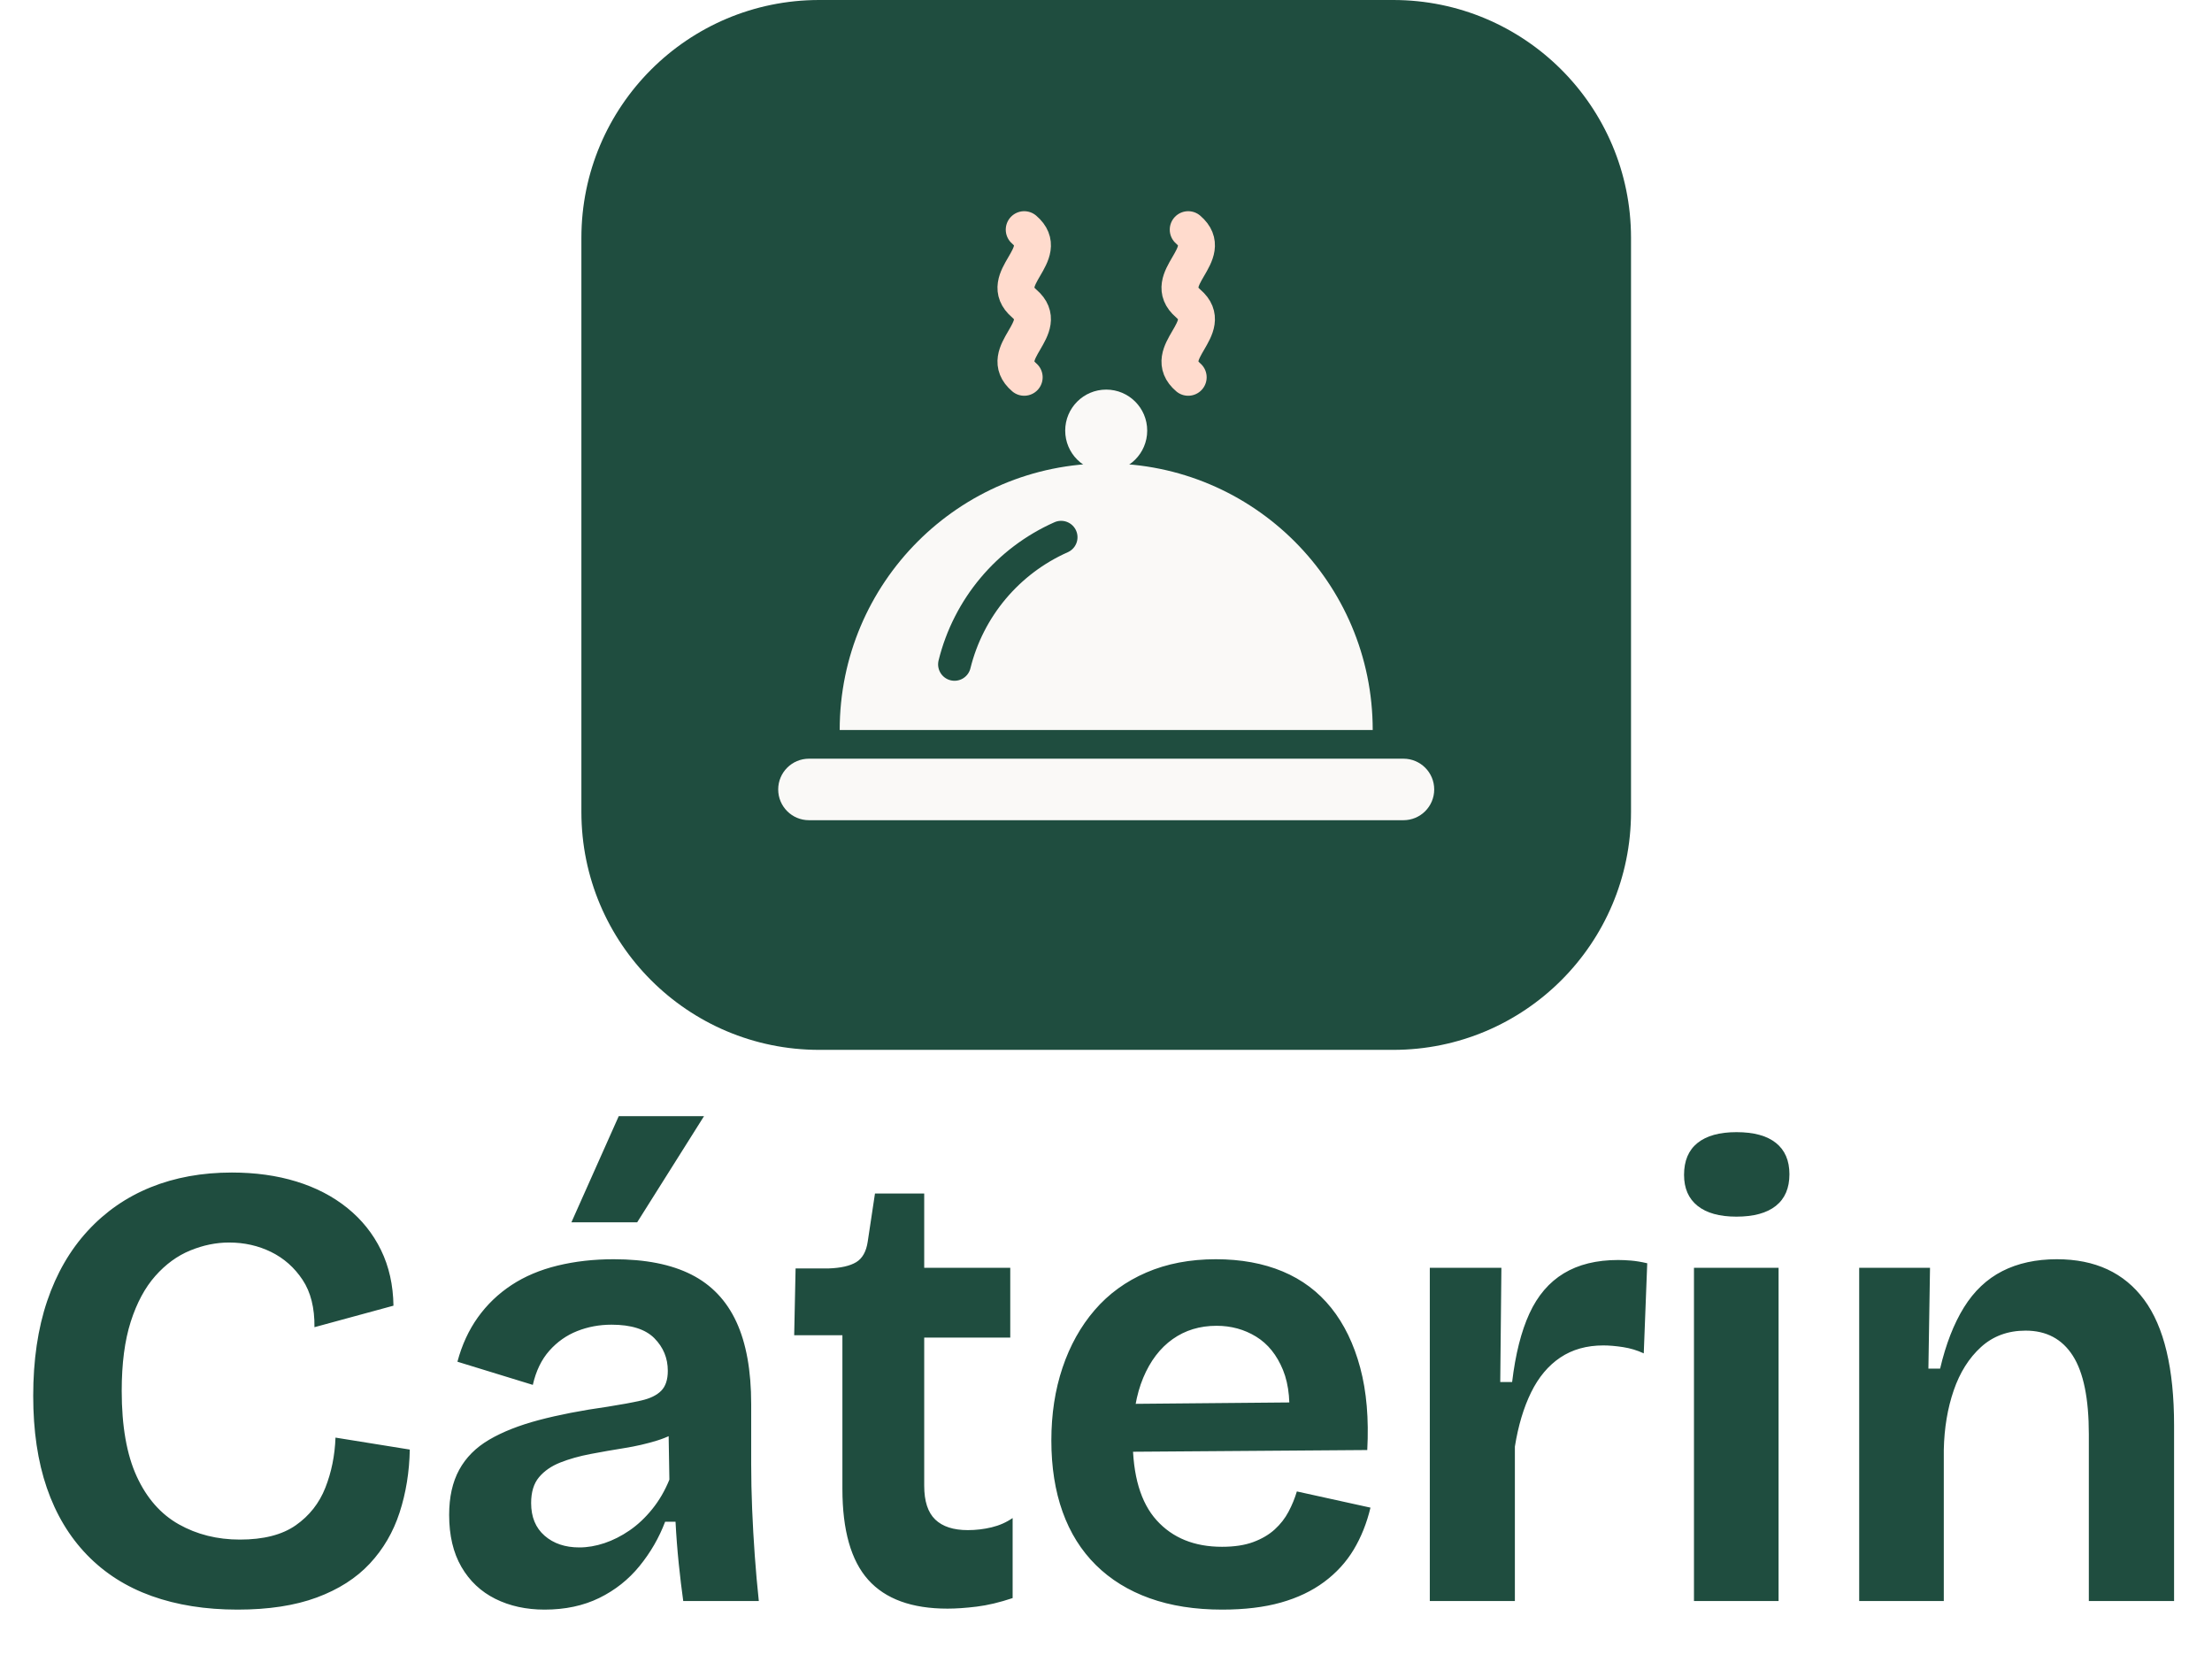
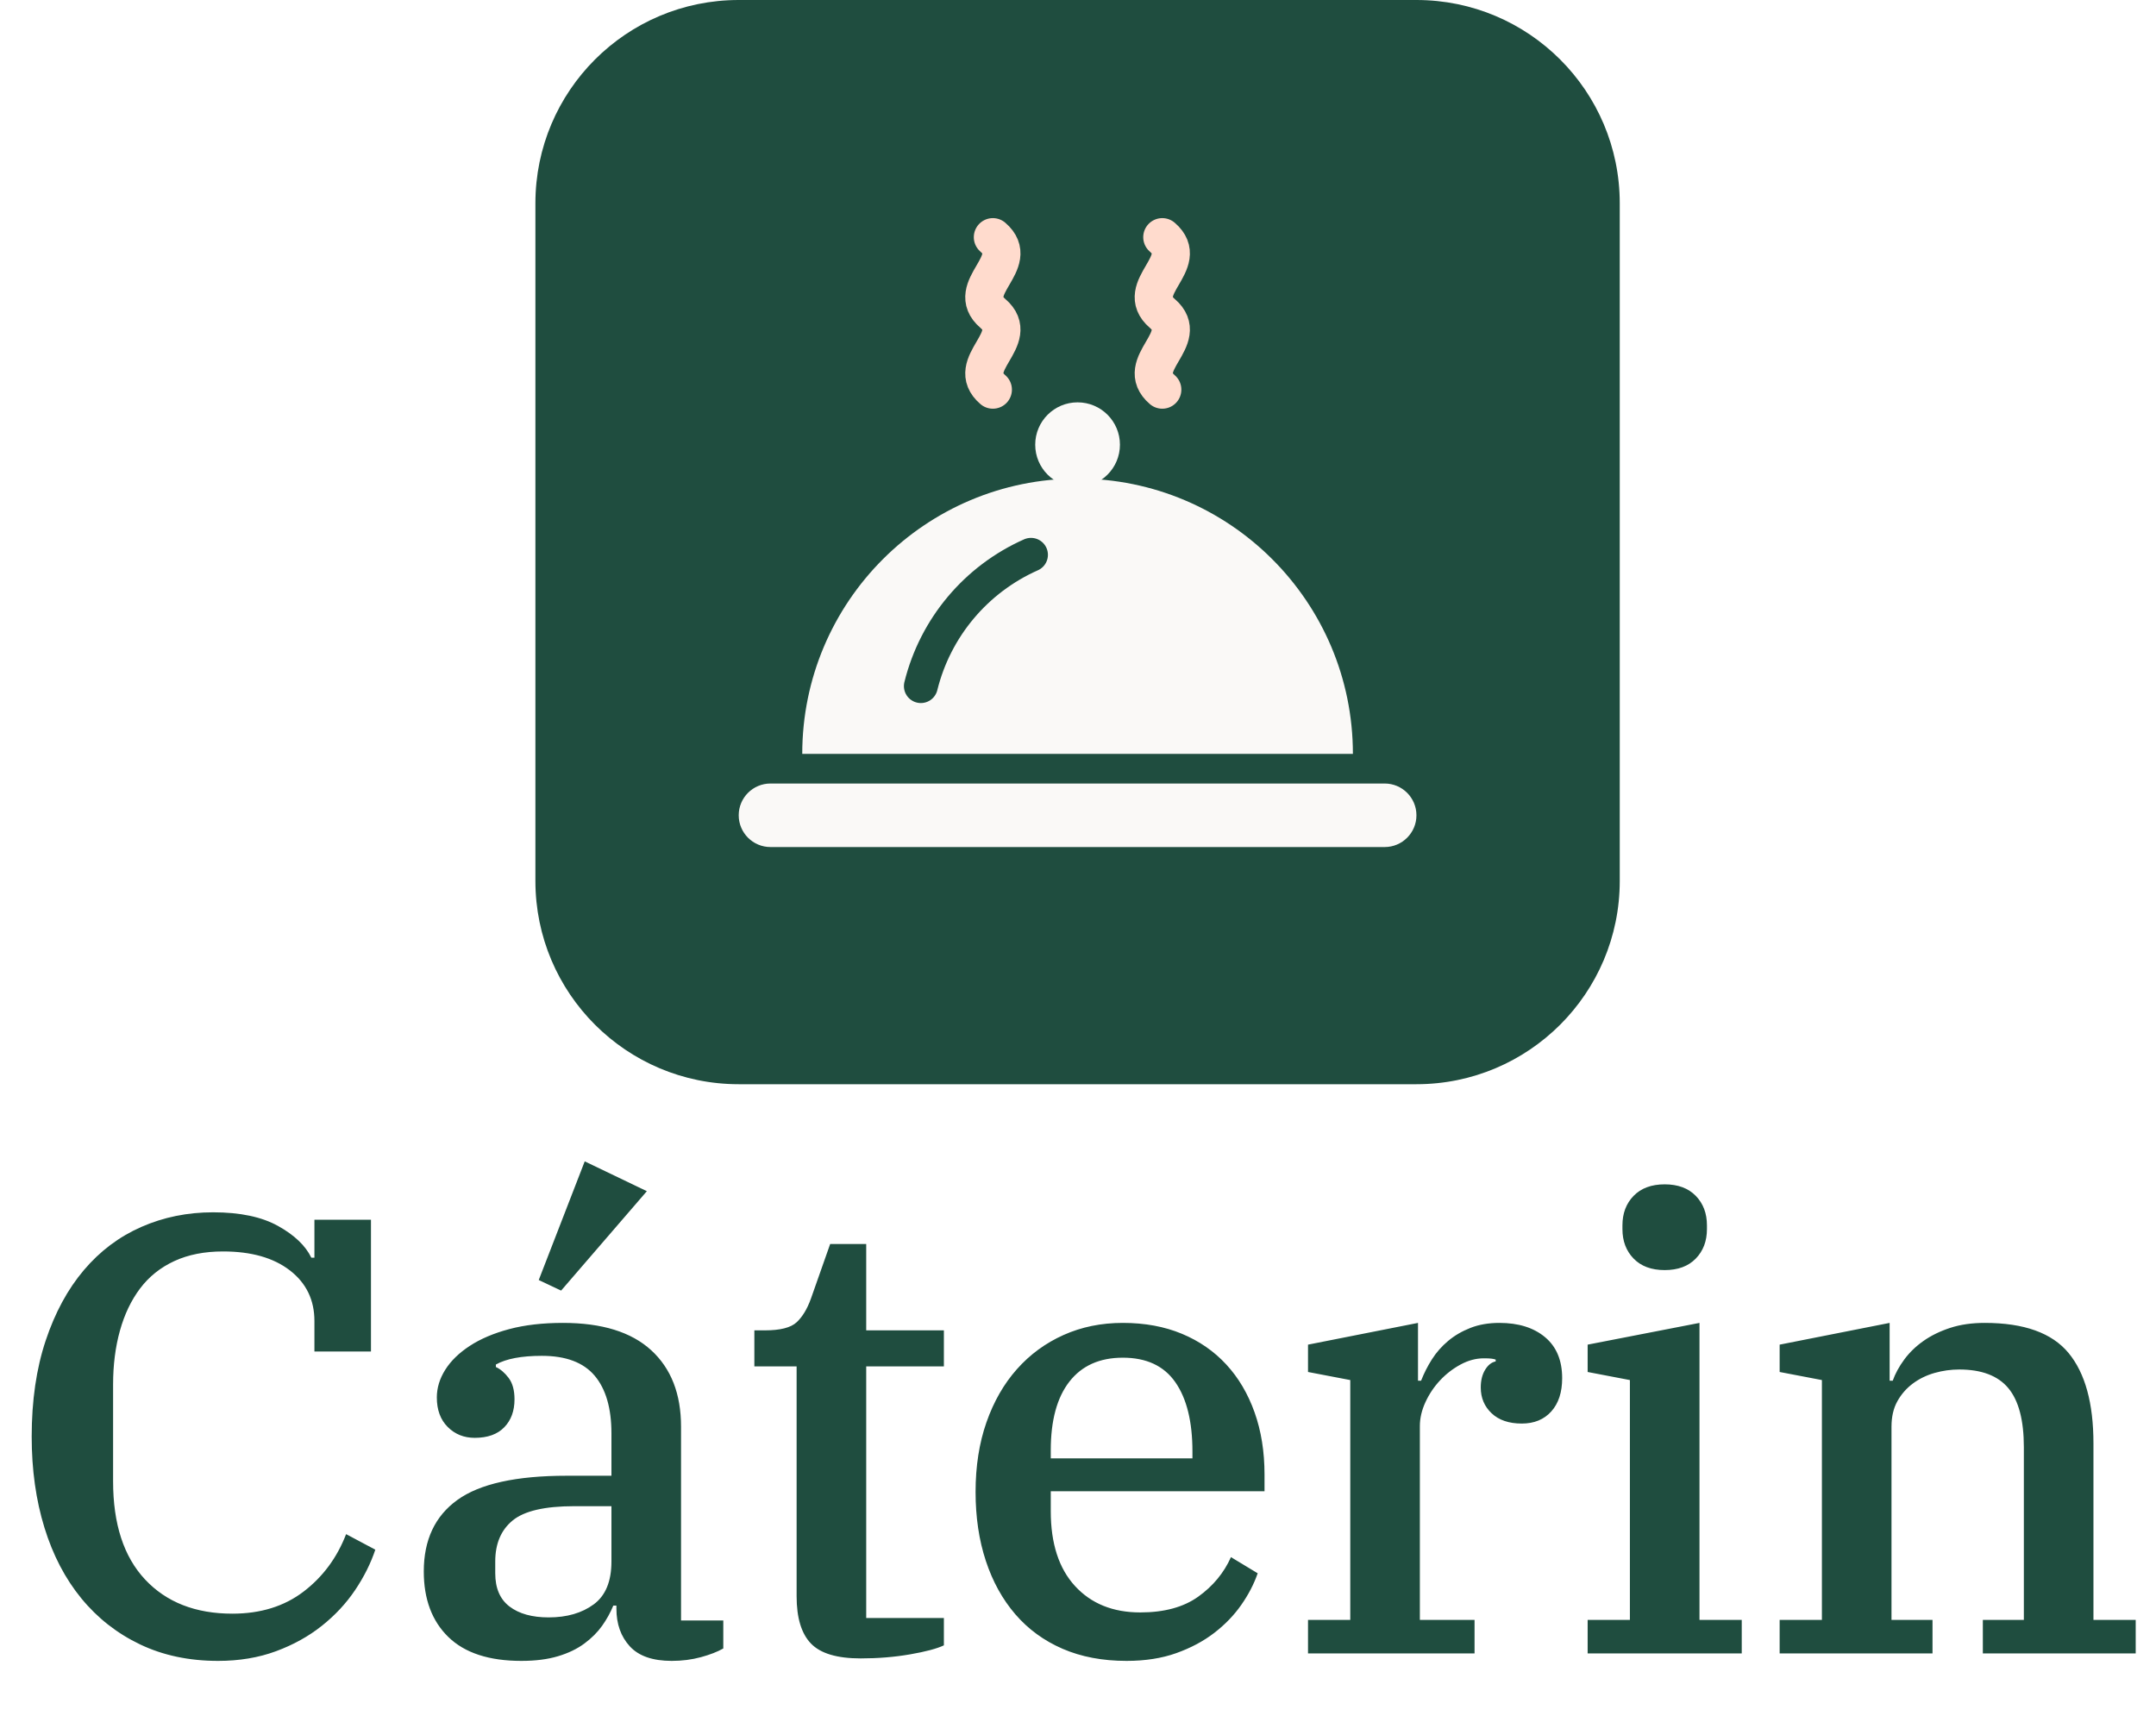
- <svg xmlns="http://www.w3.org/2000/svg" viewBox="0 0 1079 814">
-   <g transform="translate(283.6 0)">
-     <rect width="512" height="512" rx="116" fill="#1f4d3f" />
+ <svg xmlns="http://www.w3.org/2000/svg" viewBox="0 0 1018 813">
+   <g transform="translate(252.8 0)">
+     <rect width="512" height="512" rx="96" fill="#1f4d3f" />
    <g transform="translate(0 20)">
      <path d="M216 164c-14-12 14-24 0-36s14-24 0-36M296 164c-14-12 14-24 0-36s14-24 0-36" fill="none" stroke="#ffdbcd" stroke-width="18" stroke-linecap="round" />
      <circle cx="256" cy="190" r="20" fill="#faf9f7" />
      <path d="M126 336a130 130 0 0 1 260 0z" fill="#faf9f7" />
      <rect x="96" y="350" width="320" height="30" rx="15" fill="#faf9f7" />
      <path d="M182 304a92 92 0 0 1 52-62" fill="none" stroke="#1f4d3f" stroke-width="16" stroke-linecap="round" />
    </g>
  </g>
-   <path transform="translate(0.0 780.8) scale(0.3103)" fill="#1f4d3f" d="M373.4 13.467Q298.067 13.467 238.333 -7.933Q178.6 -29.333 136.833 -72.467Q95.067 -115.6 73.633 -177.833Q52.2 -240.067 52.2 -322.467Q52.2 -406.6 74.133 -471.467Q96.067 -536.333 137.833 -581.733Q179.6 -627.133 236.867 -650.3Q294.133 -673.467 364.533 -673.467Q419.933 -673.467 465.967 -659.333Q512 -645.2 546.067 -617.7Q580.133 -590.2 598.967 -551.567Q617.8 -512.933 618.534 -464.2L494.333 -430.4Q494.866 -475.933 475.633 -504.866Q456.4 -533.8 426.167 -548.633Q395.933 -563.466 360.133 -563.466Q329.533 -563.466 299.034 -550.966Q268.534 -538.466 244.134 -510.9Q219.734 -483.333 205.534 -439.067Q191.334 -394.8 191.334 -330.267Q191.334 -247.2 214.934 -195.867Q238.534 -144.534 281.134 -120.567Q323.734 -96.6 377.133 -96.6Q432.867 -96.6 464.967 -119.1Q497.067 -141.6 511.467 -178.134Q525.867 -214.667 527.4 -256.867L644.2 -238.067Q643.2 -185.4 628.2 -139.2Q613.2 -93.0 581.234 -58.767Q549.267 -24.533 497.867 -5.533Q446.467 13.467 373.4 13.467ZM856.067 13.467Q812.6 13.467 778.6 -3.5Q744.6 -20.467 725.333 -53.7Q706.067 -86.933 706.067 -135.467Q706.067 -177.267 721.833 -206.233Q737.6 -235.2 769.1 -253.633Q800.6 -272.067 846.933 -284.367Q893.267 -296.667 955.133 -305.4Q987.067 -310.4 1008.033 -315.167Q1029 -319.933 1039.4 -330.467Q1049.8 -341.0 1049.8 -361.867Q1049.8 -391.667 1028.733 -413Q1007.667 -434.333 961.267 -434.333Q932.733 -434.333 907.434 -424.333Q882.134 -414.333 863.6 -393.466Q845.067 -372.6 837.6 -339.733L719.067 -376.133Q729.667 -415.733 751.167 -445.8Q772.667 -475.867 803.933 -496.5Q835.2 -517.133 876.367 -527.167Q917.533 -537.2 964.733 -537.2Q1039.134 -537.2 1086.7 -513.167Q1134.267 -489.133 1157.567 -438.833Q1180.867 -388.533 1180.867 -309.6V-215.267Q1180.867 -181.133 1182.367 -144.633Q1183.867 -108.133 1186.5 -71.5Q1189.134 -34.867 1192.867 0.0H1074.067Q1070.333 -26.467 1067 -58.833Q1063.667 -91.2 1061.933 -124.667H1045.6Q1031.333 -86.933 1005.367 -55.033Q979.4 -23.133 942.033 -4.833Q904.667 13.467 856.067 13.467ZM910.667 -84.267Q930 -84.267 950.233 -91.034Q970.467 -97.8 989.733 -111.034Q1009 -124.267 1025.4 -144.6Q1041.8 -164.933 1052.267 -190.8L1050.8 -278.333L1075.2 -273.333Q1057.267 -259.733 1032.8 -252.2Q1008.333 -244.667 981.5 -240.4Q954.667 -236.133 928.3 -231.1Q901.933 -226.067 880.834 -217.733Q859.734 -209.4 847.334 -194.6Q834.934 -179.8 834.934 -154Q834.934 -121.2 856.067 -102.734Q877.2 -84.267 910.667 -84.267ZM1001.667 -595.267H898.267L972.667 -762.067H1106.734ZM1489.534 11.933Q1405.333 11.933 1364.8 -33.433Q1324.267 -78.8 1324.267 -176.334V-417.733H1248.467L1250.667 -522.733H1302.533Q1331.333 -523.733 1345.967 -532.6Q1360.6 -541.467 1364.067 -564.867L1375.467 -640.467H1452.867V-523.733H1588.134V-414.066H1452.867V-181.2Q1452.867 -144.8 1470.167 -128.134Q1487.467 -111.467 1521.467 -111.467Q1540.467 -111.467 1558.8 -115.867Q1577.134 -120.267 1591.867 -130.467V-4.667Q1561.2 5.6 1535.367 8.767Q1509.534 11.933 1489.534 11.933ZM1921.2 13.467Q1857.067 13.467 1807.2 -4.433Q1757.333 -22.333 1722.7 -56.6Q1688.067 -90.867 1670.4 -140.2Q1652.733 -189.533 1652.733 -252.4Q1652.733 -314.6 1670.3 -366.8Q1687.867 -419 1720.767 -457.233Q1753.667 -495.467 1802.033 -516.333Q1850.4 -537.2 1911.267 -537.2Q1970.467 -537.2 2016.3 -518.033Q2062.134 -498.867 2092.7 -460.733Q2123.267 -422.6 2138.267 -366.7Q2153.267 -310.8 2149.334 -237.333L1739.267 -234.333V-309.533L2071.733 -312.533L2025.133 -272.467Q2031.333 -327.8 2016.867 -363.167Q2002.4 -398.533 1974.6 -415.566Q1946.8 -432.6 1912.467 -432.6Q1872.933 -432.6 1843.367 -411.6Q1813.8 -390.6 1797.2 -351Q1780.6 -311.4 1780.6 -254.6Q1780.6 -168.6 1818.234 -126.934Q1855.867 -85.267 1921 -85.267Q1950.133 -85.267 1970.267 -92.767Q1990.4 -100.267 2003.9 -112.567Q2017.4 -124.867 2025.633 -140.467Q2033.867 -156.067 2038.667 -172.267L2154.4 -146.8Q2145.6 -110.067 2127.967 -80.733Q2110.334 -51.4 2081.634 -30.067Q2052.934 -8.733 2013.567 2.367Q1974.2 13.467 1921.2 13.467ZM2247.667 0.0V-258.866V-523.733H2360.2L2358.4 -344.2H2377.067Q2384.867 -409.667 2404.234 -451.833Q2423.6 -494 2458.234 -515Q2492.867 -536 2543.667 -536Q2552.734 -536 2563.934 -535.1Q2575.134 -534.2 2589.467 -530.867L2584 -389.266Q2568.534 -396.466 2551.367 -399.1Q2534.2 -401.733 2520.467 -401.733Q2481.2 -401.733 2452.834 -382.733Q2424.467 -363.733 2406.9 -327.933Q2389.334 -292.133 2381.4 -242.733V0.0ZM2662.933 0.0V-523.733H2795.934V0.0ZM2729.667 -604.133Q2689.8 -604.133 2668.567 -621.1Q2647.333 -638.067 2647.333 -669.8Q2647.333 -702.931 2668.5 -719.932Q2689.667 -736.934 2729.731 -736.934Q2770.667 -736.934 2791.834 -719.965Q2813 -702.997 2813 -670.8Q2813 -638.067 2791.7 -621.1Q2770.4 -604.133 2729.667 -604.133ZM2922.667 0.0V-319.333V-523.733H3034L3031.467 -365.267H3049.867Q3063.4 -422.867 3087.267 -461.4Q3111.134 -499.933 3147.734 -518.567Q3184.334 -537.2 3233.534 -537.2Q3323.6 -537.2 3370.634 -473.533Q3417.667 -409.867 3417.667 -276.133V0.0H3283.667V-262.133Q3283.667 -346.266 3258.433 -385.633Q3233.2 -425 3184.267 -425Q3142.533 -425 3114.167 -399.2Q3085.8 -373.4 3071.267 -331.133Q3056.734 -288.867 3055.667 -237.867V0.0Z" />
+   <path transform="translate(0.0 780.8) scale(0.2934)" fill="#1f4d3f" d="M351.0 12Q281.0 12 225.5 -14.5Q170.0 -41 131.0 -88.5Q92.0 -136 71.5 -202.5Q51.0 -269 51.0 -349Q51.0 -436 73.5 -503.5Q96.0 -571 135.0 -617.0Q174.0 -663 227.5 -686.5Q281.0 -710 343.0 -710Q408.0 -710 447.5 -688.0Q487.0 -666 501.0 -637H506.0V-698H597.0V-486H506.0V-535Q506.0 -586 466.5 -616.5Q427.0 -647 359.0 -647Q314.0 -647 280.5 -631.5Q247.0 -616 225.5 -587.5Q204.0 -559 193.0 -519.5Q182.0 -480 182.0 -433V-277Q182.0 -174 233.5 -119.0Q285.0 -64 374.0 -64Q442.0 -64 488.5 -99.5Q535.0 -135 557.0 -192L604.0 -167Q593.0 -134 571.5 -102.0Q550.0 -70 518.0 -44.5Q486.0 -19 444.0 -3.5Q402.0 12 351.0 12ZM839.0 12Q761.0 12 721.5 -26.5Q682.0 -65 682.0 -132Q682.0 -208 736.0 -247.0Q790.0 -286 912.0 -286H984.0V-354Q984.0 -415 957.0 -447.0Q930.0 -479 872.0 -479Q823.0 -479 798.0 -465V-461Q809.0 -456 818.5 -443.5Q828.0 -431 828.0 -409Q828.0 -381 811.5 -364.0Q795.0 -347 764.0 -347Q738.0 -347 720.5 -364.5Q703.0 -382 703.0 -412Q703.0 -435 716.5 -456.5Q730.0 -478 756.0 -495.0Q782.0 -512 819.5 -522.0Q857.0 -532 906.0 -532Q1000.0 -532 1048.0 -488.0Q1096.0 -444 1096.0 -365V-53H1164.0V-8Q1150.0 0 1128.0 6.0Q1106.0 12 1081.0 12Q1035.0 12 1013.5 -11.5Q992.0 -35 992.0 -72V-77H987.0Q980.0 -60 969.0 -44.5Q958.0 -29 940.5 -16.0Q923.0 -3 898.0 4.5Q873.0 12 839.0 12ZM883.0 -58Q927.0 -58 955.5 -79.0Q984.0 -100 984.0 -148V-237H924.0Q853.0 -237 825.0 -214.0Q797.0 -191 797.0 -148V-129Q797.0 -93 820.0 -75.5Q843.0 -58 883.0 -58ZM867.0 -601 941.0 -792 1041.0 -744 903.0 -584ZM1385.0 8Q1328.0 8 1305.0 -16.0Q1282.0 -40 1282.0 -92V-462H1214.0V-520H1231.0Q1268.0 -520 1282.0 -533.0Q1296.0 -546 1305.0 -571L1336.0 -659H1394.0V-520H1519.0V-462H1394.0V-57H1519.0V-13Q1502.0 -5 1464.5 1.5Q1427.0 8 1385.0 8ZM1813.0 12Q1755.0 12 1710.0 -7.5Q1665.0 -27 1634.0 -63.0Q1603.0 -99 1586.5 -149.0Q1570.0 -199 1570.0 -260Q1570.0 -322 1587.5 -372.0Q1605.0 -422 1636.5 -457.5Q1668.0 -493 1711.5 -512.5Q1755.0 -532 1807.0 -532Q1860.0 -532 1902.0 -514.5Q1944.0 -497 1973.5 -465.0Q2003.0 -433 2019.0 -388.0Q2035.0 -343 2035.0 -288V-261H1691.0V-229Q1691.0 -151 1730.0 -108.5Q1769.0 -66 1835.0 -66Q1893.0 -66 1928.5 -91.5Q1964.0 -117 1981.0 -155L2024.0 -129Q2015.0 -103 1997.5 -78.0Q1980.0 -53 1954.0 -33.0Q1928.0 -13 1893.0 -0.5Q1858.0 12 1813.0 12ZM1691.0 -314H1919.0V-325Q1919.0 -397 1891.5 -436.5Q1864.0 -476 1807.0 -476Q1751.0 -476 1721.0 -437.5Q1691.0 -399 1691.0 -327ZM2105.0 -54H2173.0V-440L2105.0 -453V-497L2282.0 -532V-439H2287.0Q2294.0 -457 2304.5 -473.5Q2315.0 -490 2330.5 -503.0Q2346.0 -516 2366.5 -524.0Q2387.0 -532 2413.0 -532Q2459.0 -532 2486.5 -509.0Q2514.0 -486 2514.0 -443Q2514.0 -409 2496.5 -389.5Q2479.0 -370 2449.0 -370Q2418.0 -370 2400.5 -386.5Q2383.0 -403 2383.0 -428Q2383.0 -445 2390.0 -456.5Q2397.0 -468 2407.0 -470V-473Q2404.0 -474 2400.0 -474.5Q2396.0 -475 2388.0 -475Q2369.0 -475 2350.5 -465.0Q2332.0 -455 2317.5 -439.5Q2303.0 -424 2294.0 -404.5Q2285.0 -385 2285.0 -366V-54H2373.0V0H2105.0ZM2679.0 -617Q2647.0 -617 2629.0 -635.5Q2611.0 -654 2611.0 -683V-689Q2611.0 -718 2629.0 -736.5Q2647.0 -755 2679.0 -755Q2711.0 -755 2729.0 -736.5Q2747.0 -718 2747.0 -689V-683Q2747.0 -654 2729.0 -635.5Q2711.0 -617 2679.0 -617ZM2555.0 -54H2623.0V-440L2555.0 -453V-497L2735.0 -532V-54H2803.0V0H2555.0ZM2864.0 -54H2932.0V-440L2864.0 -453V-497L3041.0 -532V-439H3046.0Q3052.0 -456 3064.5 -473.0Q3077.0 -490 3095.5 -503.0Q3114.0 -516 3138.5 -524.0Q3163.0 -532 3194.0 -532Q3289.0 -532 3329.0 -483.5Q3369.0 -435 3369.0 -338V-54H3437.0V0H3191.0V-54H3257.0V-332Q3257.0 -397 3232.0 -427.0Q3207.0 -457 3153.0 -457Q3133.0 -457 3113.5 -451.5Q3094.0 -446 3078.5 -434.5Q3063.0 -423 3053.5 -406.0Q3044.0 -389 3044.0 -365V-54H3110.0V0H2864.0Z" />
</svg>
